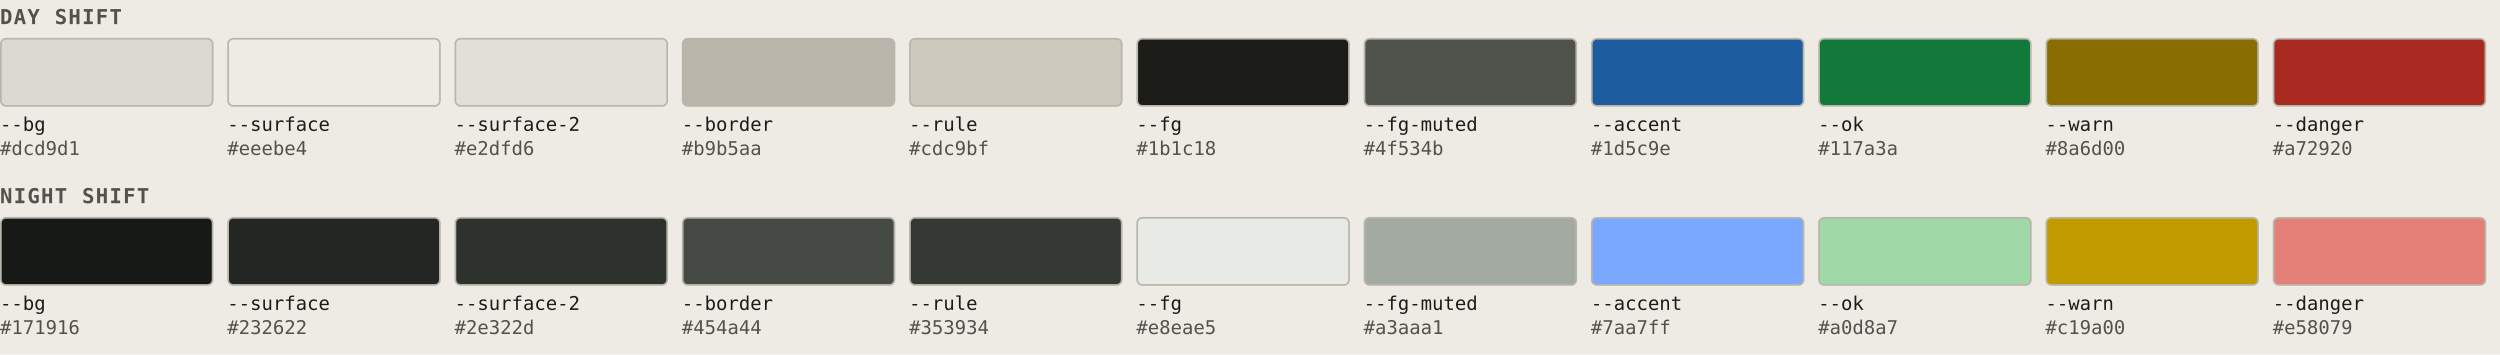
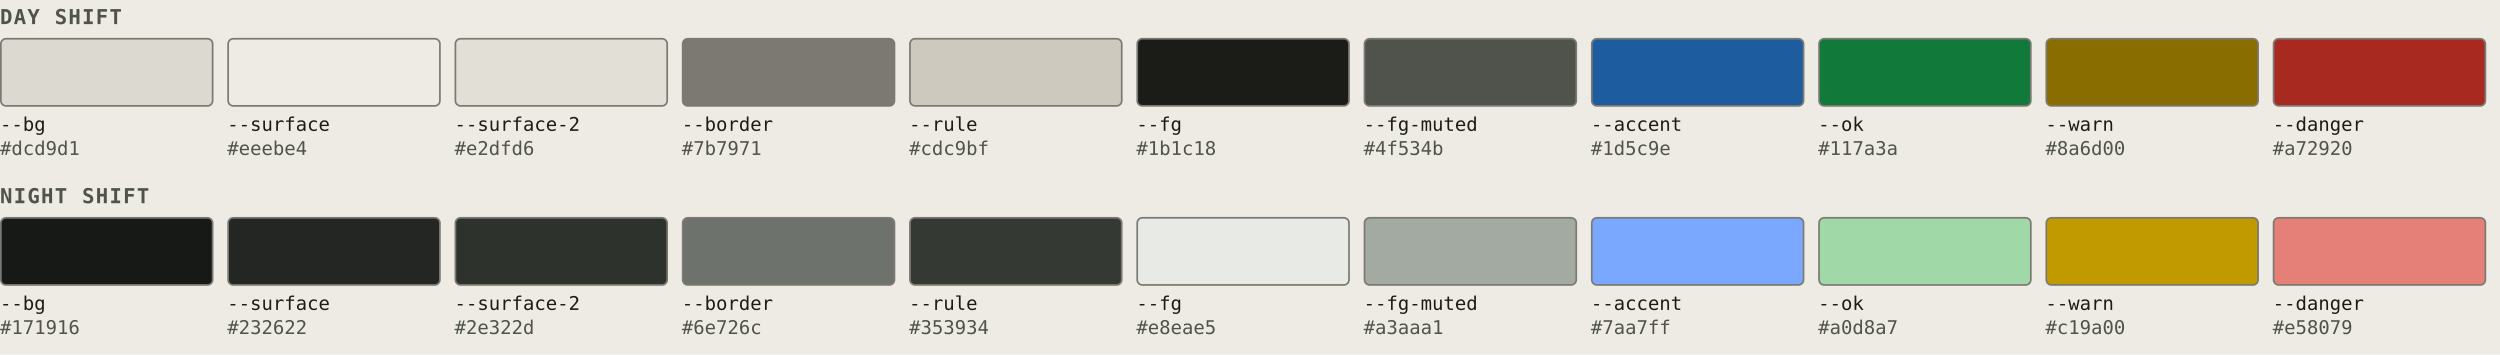
<svg xmlns="http://www.w3.org/2000/svg" viewBox="0 0 1452 206" width="1452" height="206" role="img" aria-label="clanker colour tokens">
  <rect width="100%" height="100%" fill="#eeebe4" />
  <text x="0" y="14" font-family="ui-monospace, monospace" font-size="12" font-weight="600" fill="#4f534b" letter-spacing="0.72">DAY SHIFT</text>
-   <rect x="0.5" y="22.5" width="123" height="39" rx="3" fill="#dcd9d1" stroke="#b9b5aa" />
+   <rect x="0.5" y="22.5" width="123" height="39" rx="3" fill="#dcd9d1" stroke="#7b7971" />
  <text x="0" y="76" font-family="ui-monospace, monospace" font-size="11" fill="#1b1c18">--bg</text>
  <text x="0" y="90" font-family="ui-monospace, monospace" font-size="11" fill="#4f534b">#dcd9d1</text>
-   <rect x="132.5" y="22.5" width="123" height="39" rx="3" fill="#eeebe4" stroke="#b9b5aa" />
+   <rect x="132.5" y="22.5" width="123" height="39" rx="3" fill="#eeebe4" stroke="#7b7971" />
  <text x="132" y="76" font-family="ui-monospace, monospace" font-size="11" fill="#1b1c18">--surface</text>
  <text x="132" y="90" font-family="ui-monospace, monospace" font-size="11" fill="#4f534b">#eeebe4</text>
-   <rect x="264.5" y="22.5" width="123" height="39" rx="3" fill="#e2dfd6" stroke="#b9b5aa" />
+   <rect x="264.5" y="22.5" width="123" height="39" rx="3" fill="#e2dfd6" stroke="#7b7971" />
  <text x="264" y="76" font-family="ui-monospace, monospace" font-size="11" fill="#1b1c18">--surface-2</text>
  <text x="264" y="90" font-family="ui-monospace, monospace" font-size="11" fill="#4f534b">#e2dfd6</text>
-   <rect x="396.5" y="22.5" width="123" height="39" rx="3" fill="#b9b5aa" stroke="#b9b5aa" />
+   <rect x="396.5" y="22.5" width="123" height="39" rx="3" fill="#7b7971" stroke="#7b7971" />
  <text x="396" y="76" font-family="ui-monospace, monospace" font-size="11" fill="#1b1c18">--border</text>
-   <text x="396" y="90" font-family="ui-monospace, monospace" font-size="11" fill="#4f534b">#b9b5aa</text>
-   <rect x="528.5" y="22.5" width="123" height="39" rx="3" fill="#cdc9bf" stroke="#b9b5aa" />
+   <text x="396" y="90" font-family="ui-monospace, monospace" font-size="11" fill="#4f534b">#7b7971</text>
+   <rect x="528.5" y="22.5" width="123" height="39" rx="3" fill="#cdc9bf" stroke="#7b7971" />
  <text x="528" y="76" font-family="ui-monospace, monospace" font-size="11" fill="#1b1c18">--rule</text>
  <text x="528" y="90" font-family="ui-monospace, monospace" font-size="11" fill="#4f534b">#cdc9bf</text>
-   <rect x="660.5" y="22.5" width="123" height="39" rx="3" fill="#1b1c18" stroke="#b9b5aa" />
+   <rect x="660.5" y="22.5" width="123" height="39" rx="3" fill="#1b1c18" stroke="#7b7971" />
  <text x="660" y="76" font-family="ui-monospace, monospace" font-size="11" fill="#1b1c18">--fg</text>
  <text x="660" y="90" font-family="ui-monospace, monospace" font-size="11" fill="#4f534b">#1b1c18</text>
-   <rect x="792.5" y="22.5" width="123" height="39" rx="3" fill="#4f534b" stroke="#b9b5aa" />
+   <rect x="792.5" y="22.5" width="123" height="39" rx="3" fill="#4f534b" stroke="#7b7971" />
  <text x="792" y="76" font-family="ui-monospace, monospace" font-size="11" fill="#1b1c18">--fg-muted</text>
  <text x="792" y="90" font-family="ui-monospace, monospace" font-size="11" fill="#4f534b">#4f534b</text>
-   <rect x="924.5" y="22.5" width="123" height="39" rx="3" fill="#1d5c9e" stroke="#b9b5aa" />
+   <rect x="924.5" y="22.5" width="123" height="39" rx="3" fill="#1d5c9e" stroke="#7b7971" />
  <text x="924" y="76" font-family="ui-monospace, monospace" font-size="11" fill="#1b1c18">--accent</text>
  <text x="924" y="90" font-family="ui-monospace, monospace" font-size="11" fill="#4f534b">#1d5c9e</text>
-   <rect x="1056.5" y="22.5" width="123" height="39" rx="3" fill="#117a3a" stroke="#b9b5aa" />
+   <rect x="1056.5" y="22.5" width="123" height="39" rx="3" fill="#117a3a" stroke="#7b7971" />
  <text x="1056" y="76" font-family="ui-monospace, monospace" font-size="11" fill="#1b1c18">--ok</text>
  <text x="1056" y="90" font-family="ui-monospace, monospace" font-size="11" fill="#4f534b">#117a3a</text>
-   <rect x="1188.5" y="22.5" width="123" height="39" rx="3" fill="#8a6d00" stroke="#b9b5aa" />
+   <rect x="1188.5" y="22.5" width="123" height="39" rx="3" fill="#8a6d00" stroke="#7b7971" />
  <text x="1188" y="76" font-family="ui-monospace, monospace" font-size="11" fill="#1b1c18">--warn</text>
  <text x="1188" y="90" font-family="ui-monospace, monospace" font-size="11" fill="#4f534b">#8a6d00</text>
-   <rect x="1320.5" y="22.5" width="123" height="39" rx="3" fill="#a72920" stroke="#b9b5aa" />
+   <rect x="1320.5" y="22.5" width="123" height="39" rx="3" fill="#a72920" stroke="#7b7971" />
  <text x="1320" y="76" font-family="ui-monospace, monospace" font-size="11" fill="#1b1c18">--danger</text>
  <text x="1320" y="90" font-family="ui-monospace, monospace" font-size="11" fill="#4f534b">#a72920</text>
  <text x="0" y="118" font-family="ui-monospace, monospace" font-size="12" font-weight="600" fill="#4f534b" letter-spacing="0.72">NIGHT SHIFT</text>
-   <rect x="0.5" y="126.5" width="123" height="39" rx="3" fill="#171916" stroke="#b9b5aa" />
+   <rect x="0.5" y="126.5" width="123" height="39" rx="3" fill="#171916" stroke="#7b7971" />
  <text x="0" y="180" font-family="ui-monospace, monospace" font-size="11" fill="#1b1c18">--bg</text>
  <text x="0" y="194" font-family="ui-monospace, monospace" font-size="11" fill="#4f534b">#171916</text>
-   <rect x="132.5" y="126.5" width="123" height="39" rx="3" fill="#232622" stroke="#b9b5aa" />
+   <rect x="132.5" y="126.5" width="123" height="39" rx="3" fill="#232622" stroke="#7b7971" />
  <text x="132" y="180" font-family="ui-monospace, monospace" font-size="11" fill="#1b1c18">--surface</text>
  <text x="132" y="194" font-family="ui-monospace, monospace" font-size="11" fill="#4f534b">#232622</text>
-   <rect x="264.5" y="126.5" width="123" height="39" rx="3" fill="#2e322d" stroke="#b9b5aa" />
+   <rect x="264.5" y="126.5" width="123" height="39" rx="3" fill="#2e322d" stroke="#7b7971" />
  <text x="264" y="180" font-family="ui-monospace, monospace" font-size="11" fill="#1b1c18">--surface-2</text>
  <text x="264" y="194" font-family="ui-monospace, monospace" font-size="11" fill="#4f534b">#2e322d</text>
-   <rect x="396.5" y="126.5" width="123" height="39" rx="3" fill="#454a44" stroke="#b9b5aa" />
+   <rect x="396.5" y="126.5" width="123" height="39" rx="3" fill="#6e726c" stroke="#7b7971" />
  <text x="396" y="180" font-family="ui-monospace, monospace" font-size="11" fill="#1b1c18">--border</text>
-   <text x="396" y="194" font-family="ui-monospace, monospace" font-size="11" fill="#4f534b">#454a44</text>
-   <rect x="528.5" y="126.5" width="123" height="39" rx="3" fill="#353934" stroke="#b9b5aa" />
+   <text x="396" y="194" font-family="ui-monospace, monospace" font-size="11" fill="#4f534b">#6e726c</text>
+   <rect x="528.5" y="126.5" width="123" height="39" rx="3" fill="#353934" stroke="#7b7971" />
  <text x="528" y="180" font-family="ui-monospace, monospace" font-size="11" fill="#1b1c18">--rule</text>
  <text x="528" y="194" font-family="ui-monospace, monospace" font-size="11" fill="#4f534b">#353934</text>
-   <rect x="660.5" y="126.5" width="123" height="39" rx="3" fill="#e8eae5" stroke="#b9b5aa" />
+   <rect x="660.5" y="126.5" width="123" height="39" rx="3" fill="#e8eae5" stroke="#7b7971" />
  <text x="660" y="180" font-family="ui-monospace, monospace" font-size="11" fill="#1b1c18">--fg</text>
  <text x="660" y="194" font-family="ui-monospace, monospace" font-size="11" fill="#4f534b">#e8eae5</text>
-   <rect x="792.5" y="126.5" width="123" height="39" rx="3" fill="#a3aaa1" stroke="#b9b5aa" />
+   <rect x="792.5" y="126.5" width="123" height="39" rx="3" fill="#a3aaa1" stroke="#7b7971" />
  <text x="792" y="180" font-family="ui-monospace, monospace" font-size="11" fill="#1b1c18">--fg-muted</text>
  <text x="792" y="194" font-family="ui-monospace, monospace" font-size="11" fill="#4f534b">#a3aaa1</text>
-   <rect x="924.5" y="126.5" width="123" height="39" rx="3" fill="#7aa7ff" stroke="#b9b5aa" />
+   <rect x="924.5" y="126.5" width="123" height="39" rx="3" fill="#7aa7ff" stroke="#7b7971" />
  <text x="924" y="180" font-family="ui-monospace, monospace" font-size="11" fill="#1b1c18">--accent</text>
  <text x="924" y="194" font-family="ui-monospace, monospace" font-size="11" fill="#4f534b">#7aa7ff</text>
-   <rect x="1056.5" y="126.5" width="123" height="39" rx="3" fill="#a0d8a7" stroke="#b9b5aa" />
+   <rect x="1056.5" y="126.5" width="123" height="39" rx="3" fill="#a0d8a7" stroke="#7b7971" />
  <text x="1056" y="180" font-family="ui-monospace, monospace" font-size="11" fill="#1b1c18">--ok</text>
  <text x="1056" y="194" font-family="ui-monospace, monospace" font-size="11" fill="#4f534b">#a0d8a7</text>
-   <rect x="1188.5" y="126.5" width="123" height="39" rx="3" fill="#c19a00" stroke="#b9b5aa" />
+   <rect x="1188.5" y="126.5" width="123" height="39" rx="3" fill="#c19a00" stroke="#7b7971" />
  <text x="1188" y="180" font-family="ui-monospace, monospace" font-size="11" fill="#1b1c18">--warn</text>
  <text x="1188" y="194" font-family="ui-monospace, monospace" font-size="11" fill="#4f534b">#c19a00</text>
-   <rect x="1320.5" y="126.5" width="123" height="39" rx="3" fill="#e58079" stroke="#b9b5aa" />
+   <rect x="1320.5" y="126.5" width="123" height="39" rx="3" fill="#e58079" stroke="#7b7971" />
  <text x="1320" y="180" font-family="ui-monospace, monospace" font-size="11" fill="#1b1c18">--danger</text>
  <text x="1320" y="194" font-family="ui-monospace, monospace" font-size="11" fill="#4f534b">#e58079</text>
</svg>
